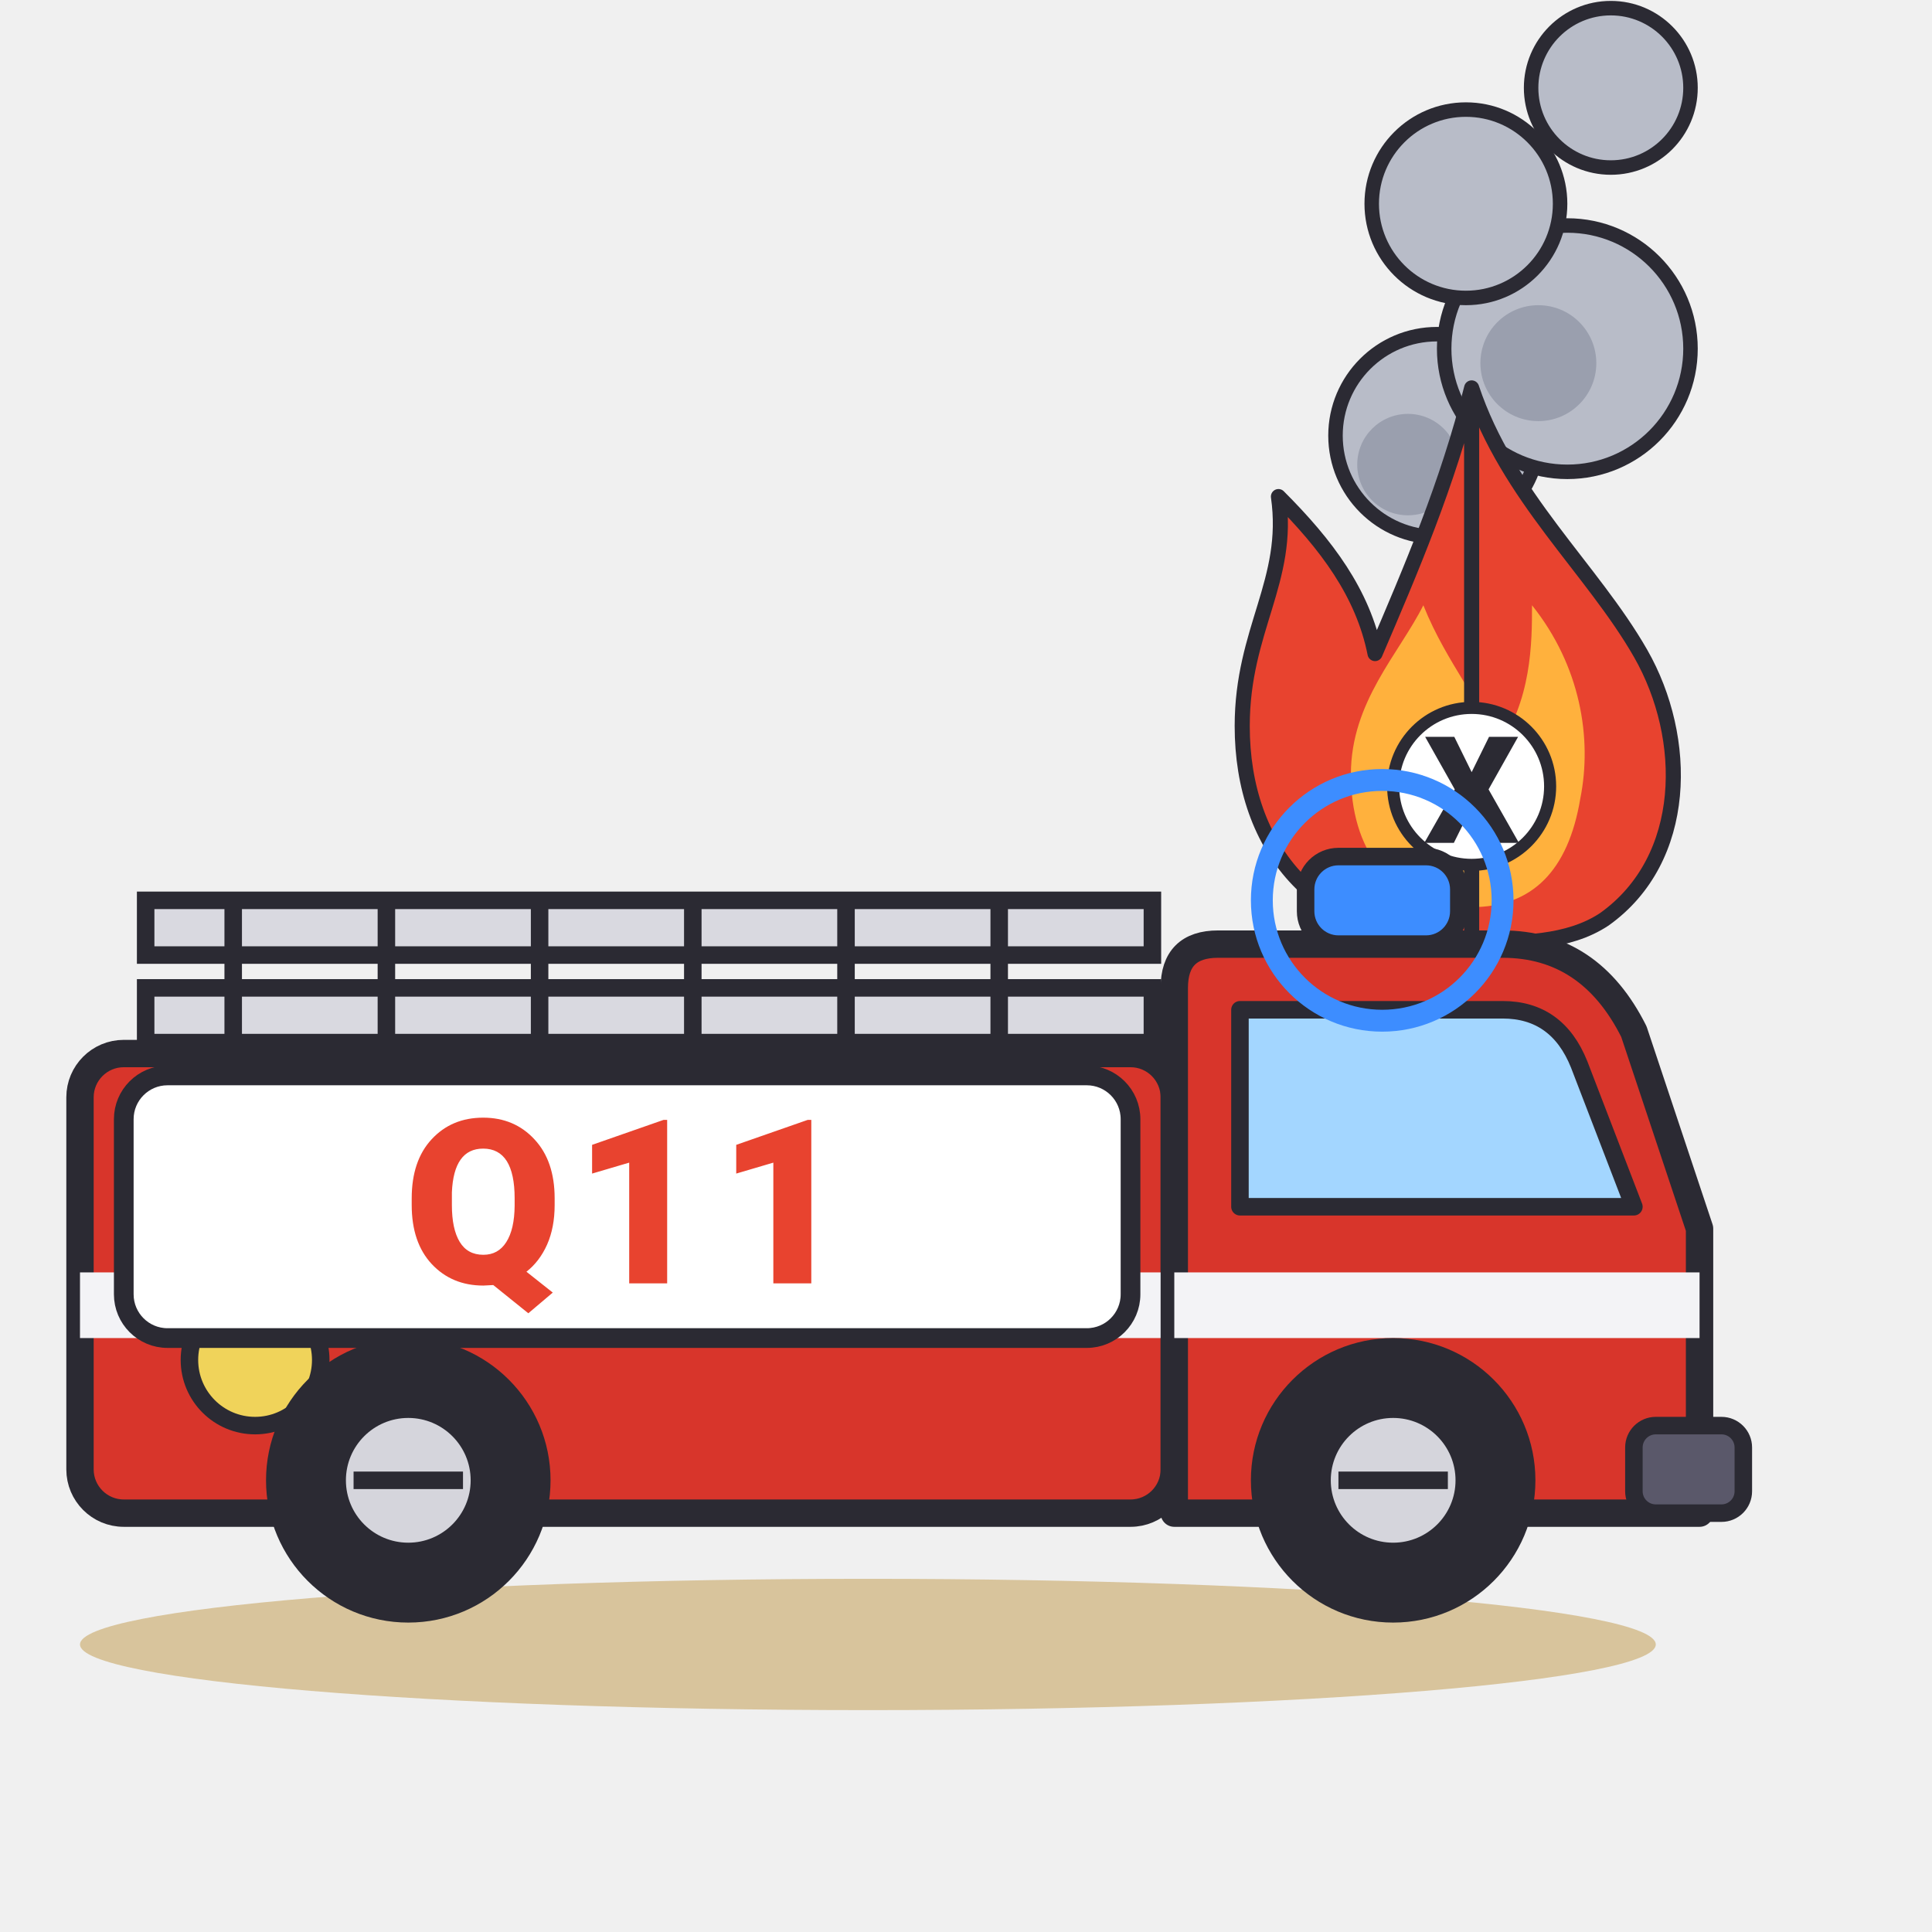
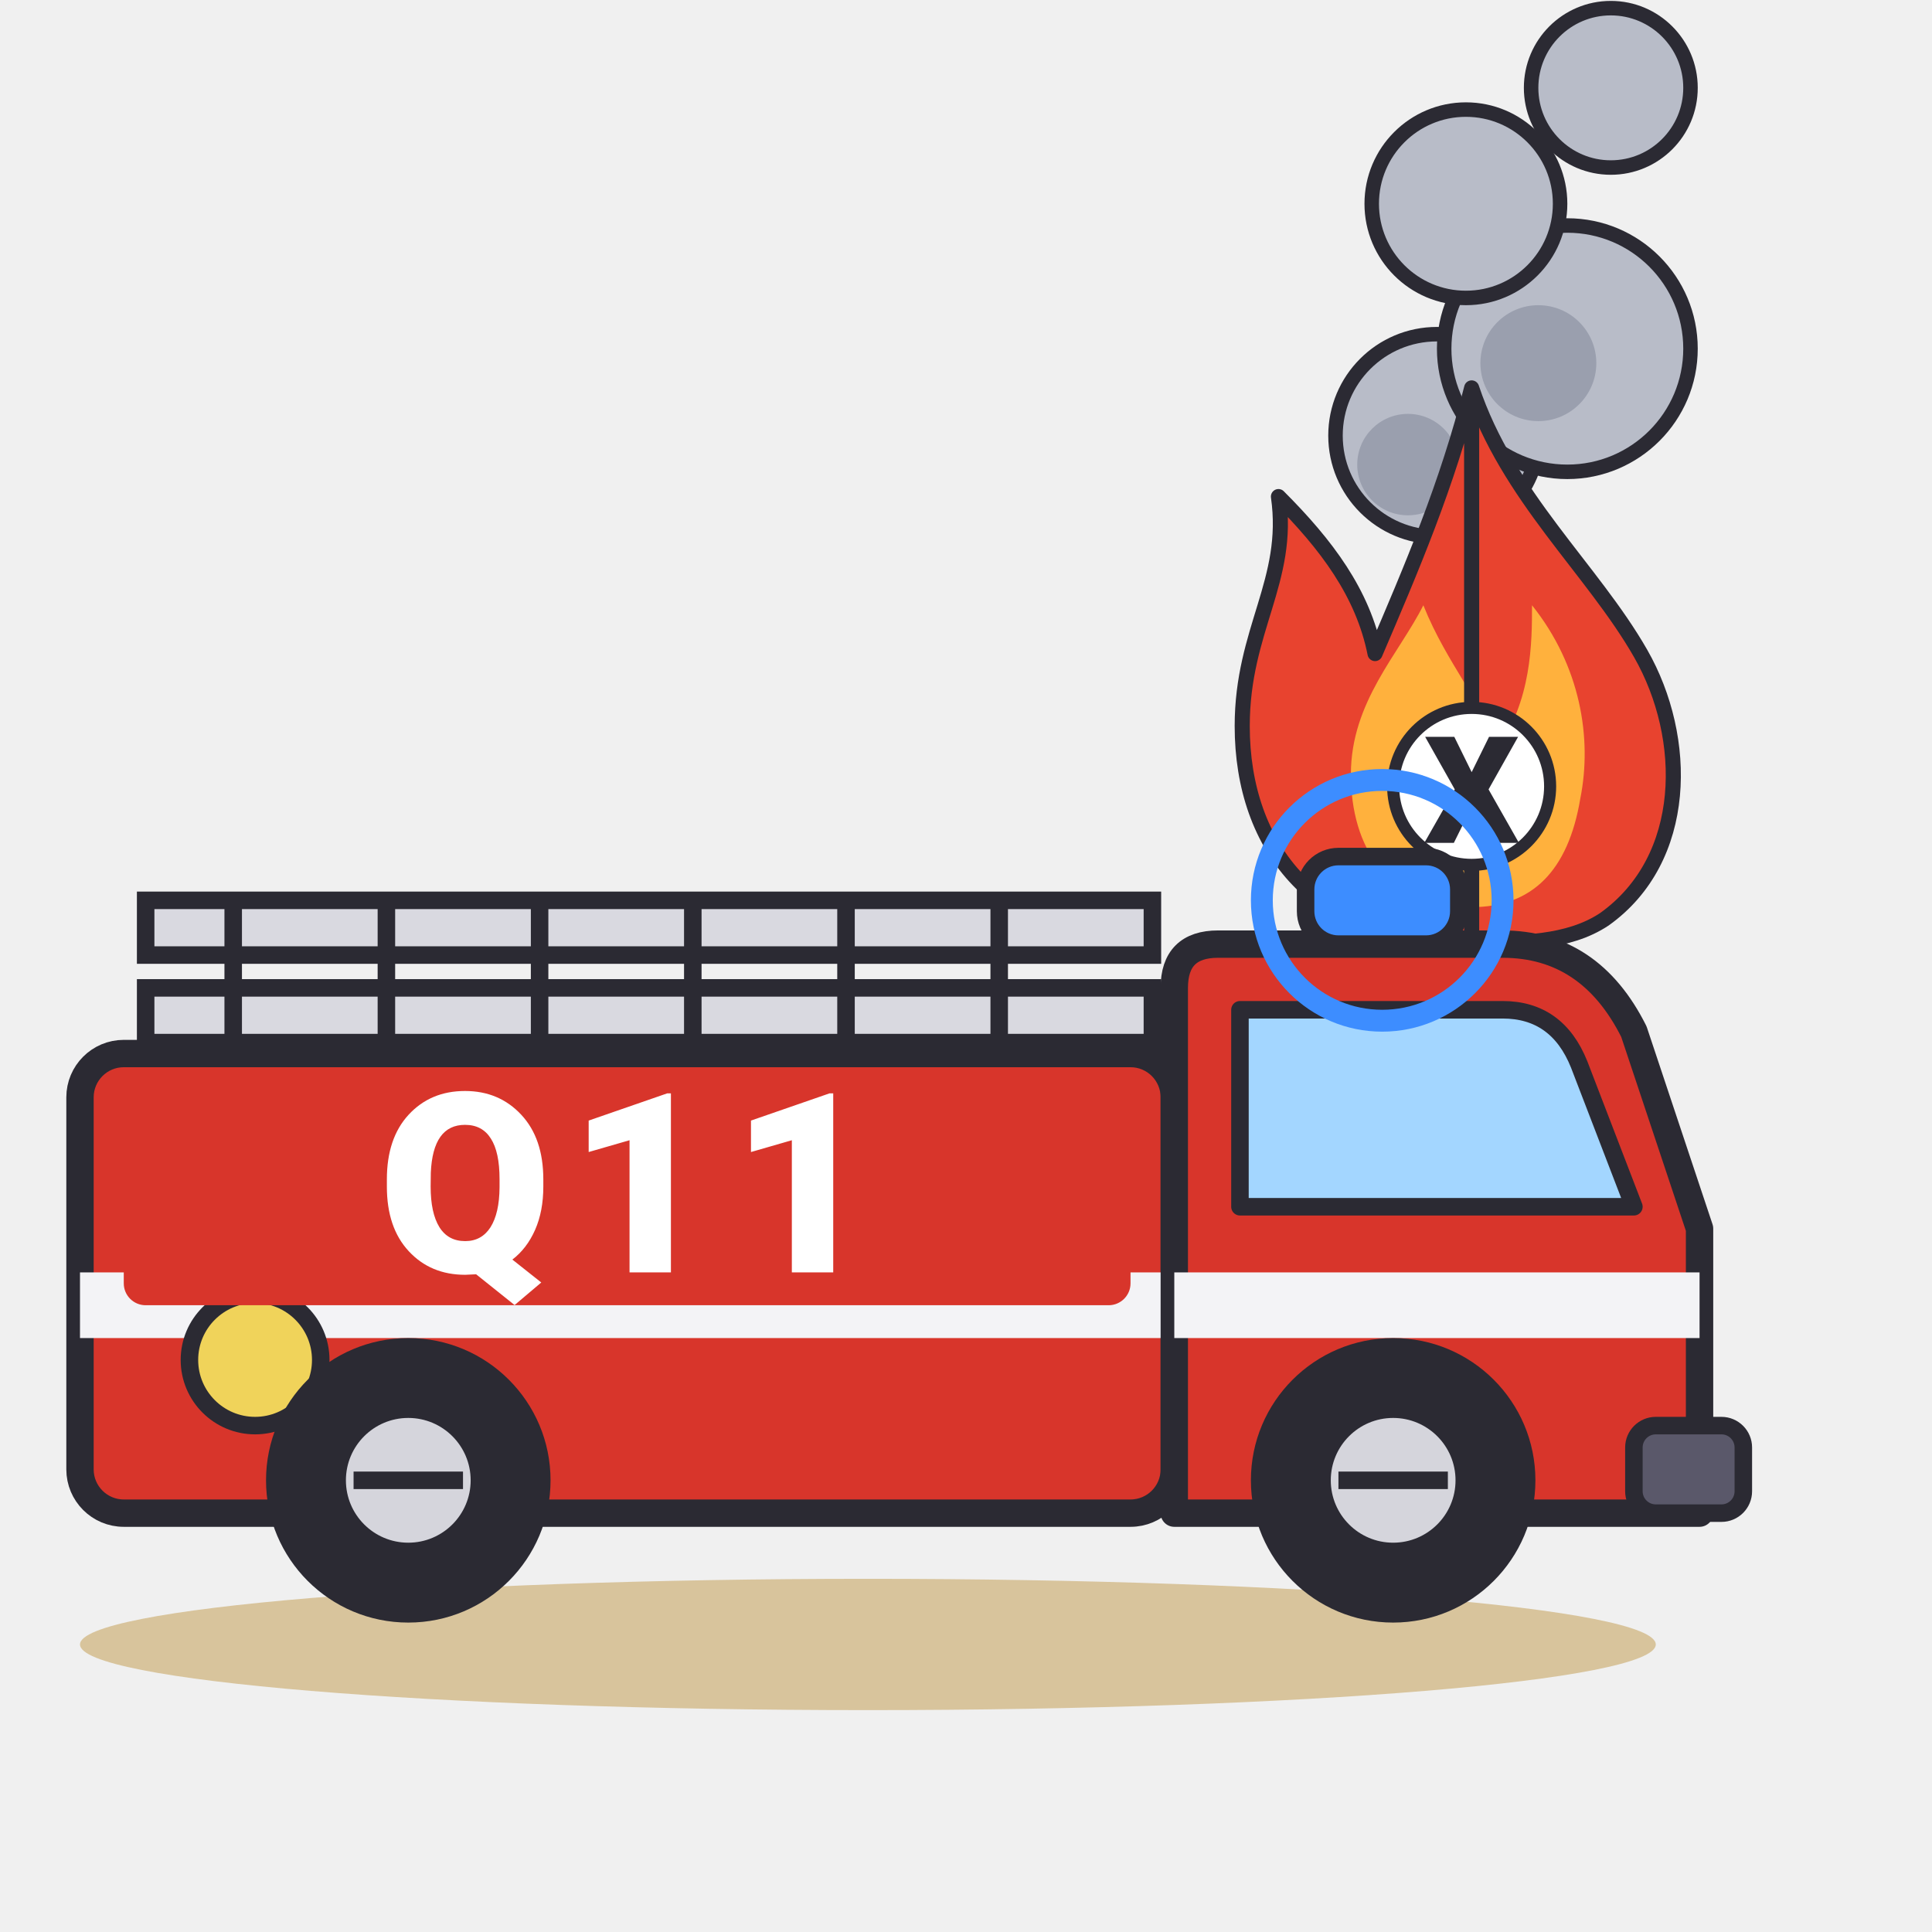
- <svg xmlns="http://www.w3.org/2000/svg" viewBox="0 0 512 512" width="512" height="512" role="img" aria-label="Q11 Emergency mark: the fire truck with a Q11 plate, a red flame and smoke behind it">
+ <svg xmlns="http://www.w3.org/2000/svg" viewBox="0 0 512 512" width="512" height="512" role="img" aria-label="Q11 Emergency mark: the red fire truck with Q11 painted in white on its side, a red flame and smoke behind it">
  <g>
    <g transform="translate(400 150) scale(1.92)">
      <g fill="#b8bcc8" stroke="#2b2a33" stroke-width="2">
        <circle cx="-10" cy="-18" r="14" />
        <circle cx="8" cy="-30" r="17" />
        <circle cx="-6" cy="-50" r="13" />
        <circle cx="14" cy="-66" r="11" />
      </g>
      <g fill="#9a9fae">
        <circle cx="-14" cy="-14" r="7" />
        <circle cx="4" cy="-28" r="8" />
      </g>
    </g>
    <g transform="translate(390 250) scale(1.6)">
      <path d="M0 0 C-26 0 -38 -16 -38 -36 C-38 -52 -30 -60 -32 -74 C-24 -66 -18 -58 -16 -48 C-10 -62 -4 -76 0 -92 L0 0 Z" fill="#e8432f" />
      <path d="M0 -92 C6 -74 20 -62 28 -48 C36 -34 36 -14 22 -4 C16 0 8 0 0 0 L0 -92 Z" fill="#e8432f" />
      <path d="M0 -6 C-14 -6 -20 -16 -20 -28 C-20 -40 -12 -48 -8 -56 C-4 -46 2 -40 4 -32 C10 -40 10 -50 10 -56 C18 -46 20 -34 18 -24 C16 -12 10 -6 0 -6 Z" fill="#ffb13d" />
      <path d="M0 0 C-26 0 -38 -16 -38 -36 C-38 -52 -30 -60 -32 -74 C-24 -66 -18 -58 -16 -48 C-10 -62 -4 -76 0 -92 M0 -92 C6 -74 20 -62 28 -48 C36 -34 36 -14 22 -4 C16 0 8 0 0 0 Z" fill="none" stroke="#2b2a33" stroke-width="2.5" stroke-linejoin="round" />
      <g>
        <circle cx="0" cy="-26" r="13" fill="#ffffff" stroke="#2b2a33" stroke-width="2" />
        <text x="0" y="-16.64" text-anchor="middle" font-size="24.7" font-weight="800" fill="#2b2a33" font-family="system-ui, -apple-system, &quot;Segoe UI&quot;, Roboto, sans-serif" style="user-select:none">X</text>
      </g>
    </g>
    <g transform="translate(230 430) scale(2.9)">
      <ellipse cx="0" cy="2" rx="72" ry="6" fill="#d8c49c" />
      <g>
        <g stroke="#2b2a33" stroke-width="1.6">
          <rect x="-66" y="-66" width="92" height="5" fill="#d9d9e0" />
          <rect x="-66" y="-58" width="92" height="5" fill="#d9d9e0" />
          <line x1="-58" y1="-66" x2="-58" y2="-53" />
          <line x1="-44" y1="-66" x2="-44" y2="-53" />
          <line x1="-30" y1="-66" x2="-30" y2="-53" />
          <line x1="-16" y1="-66" x2="-16" y2="-53" />
          <line x1="-2" y1="-66" x2="-2" y2="-53" />
          <line x1="12" y1="-66" x2="12" y2="-53" />
        </g>
        <rect x="-72" y="-52" width="100" height="42" rx="4" fill="#d8352b" stroke="#2b2a33" stroke-width="2.5" />
        <rect x="-72" y="-32" width="100" height="6" fill="#f3f3f6" />
        <g fill="#a8261f" stroke="#2b2a33" stroke-width="1.6">
          <rect x="-64" y="-47" width="22" height="13" rx="2" />
          <rect x="-38" y="-47" width="22" height="13" rx="2" />
          <rect x="-12" y="-47" width="22" height="13" rx="2" />
        </g>
        <path d="M28 -10 L28 -58 Q28 -62 32 -62 L58 -62 Q66 -62 70 -54 L76 -36 L76 -10 Z" fill="#d8352b" stroke="#2b2a33" stroke-width="2.5" stroke-linejoin="round" />
        <path d="M34 -56 L58 -56 Q63 -56 65 -51 L70 -38 L34 -38 Z" fill="#a3d6ff" stroke="#2b2a33" stroke-width="1.6" stroke-linejoin="round" />
        <rect x="28" y="-32" width="48" height="6" fill="#f3f3f6" />
        <rect x="70" y="-18" width="10" height="8" rx="2" fill="#5a586a" stroke="#2b2a33" stroke-width="1.6" />
        <circle cx="-56" cy="-24" r="6" fill="#f0d35a" stroke="#2b2a33" stroke-width="1.6" />
        <rect x="40" y="-70" width="14" height="8" rx="3" fill="#3d8dff" stroke="#2b2a33" stroke-width="1.6" />
        <circle cx="47" cy="-66" r="11" fill="none" stroke="#3d8dff" stroke-width="2" />
        <g>
          <circle cx="-42" cy="-13" r="13" fill="#2b2a33" />
          <circle cx="-42" cy="-13" r="6.5" fill="#d5d5dc" stroke="#2b2a33" stroke-width="1.6" />
          <line x1="-47" y1="-13" x2="-37" y2="-13" stroke="#2b2a33" stroke-width="1.6" />
        </g>
        <g>
          <circle cx="48" cy="-13" r="13" fill="#2b2a33" />
          <circle cx="48" cy="-13" r="6.5" fill="#d5d5dc" stroke="#2b2a33" stroke-width="1.6" />
          <line x1="43" y1="-13" x2="53" y2="-13" stroke="#2b2a33" stroke-width="1.6" />
        </g>
      </g>
    </g>
    <g transform="translate(230 430) scale(2.9)">
-       <rect x="-68" y="-50" width="92" height="24" rx="4" fill="#ffffff" stroke="#2b2a33" stroke-width="1.8" />
-       <text x="-22" y="-31" text-anchor="middle" font-size="21" font-weight="900" fill="#e8432f" font-family="system-ui, -apple-system, &quot;Segoe UI&quot;, Roboto, sans-serif" letter-spacing="1" style="user-select:none">Q11</text>
+       <rect x="-68" y="-50" width="92" height="21" rx="2" fill="#d8352b" />
+       <text x="-22" y="-32" text-anchor="middle" font-size="23" font-weight="900" fill="#ffffff" font-family="system-ui, -apple-system, &quot;Segoe UI&quot;, Roboto, sans-serif" letter-spacing="1.5" style="user-select:none">Q11</text>
    </g>
  </g>
</svg>
